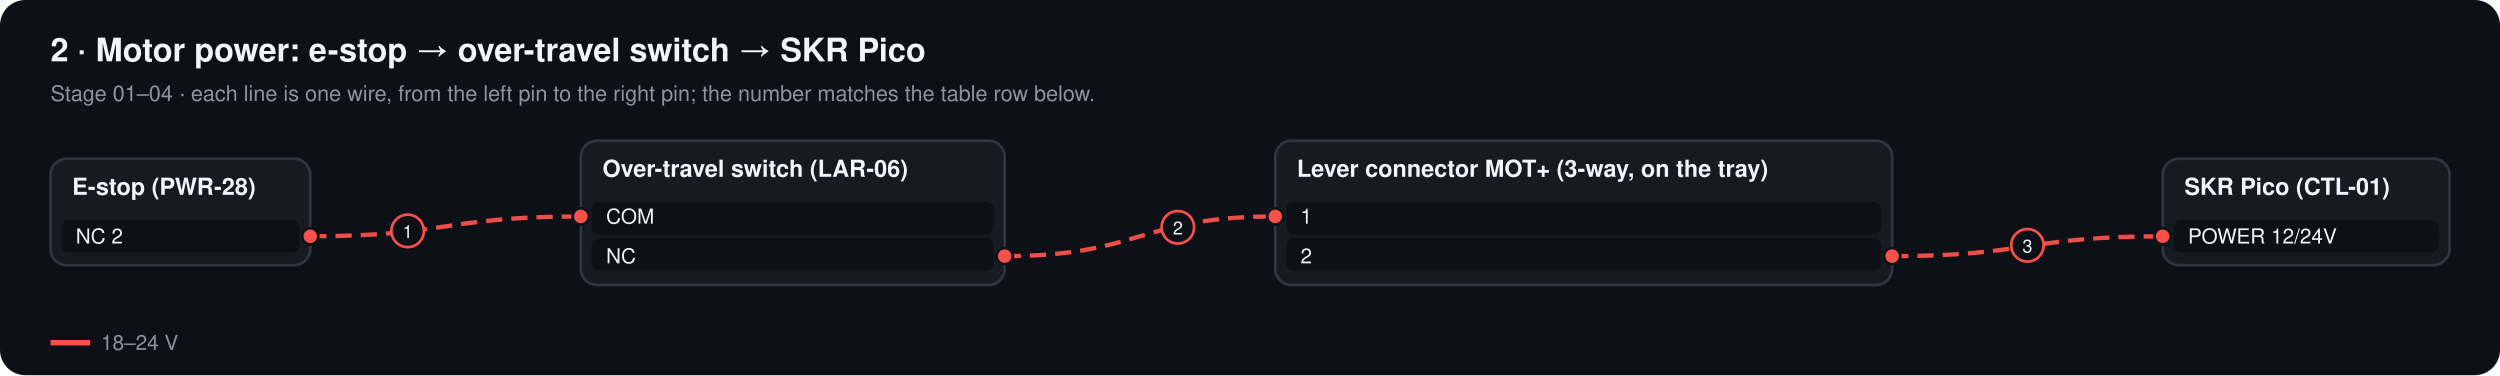
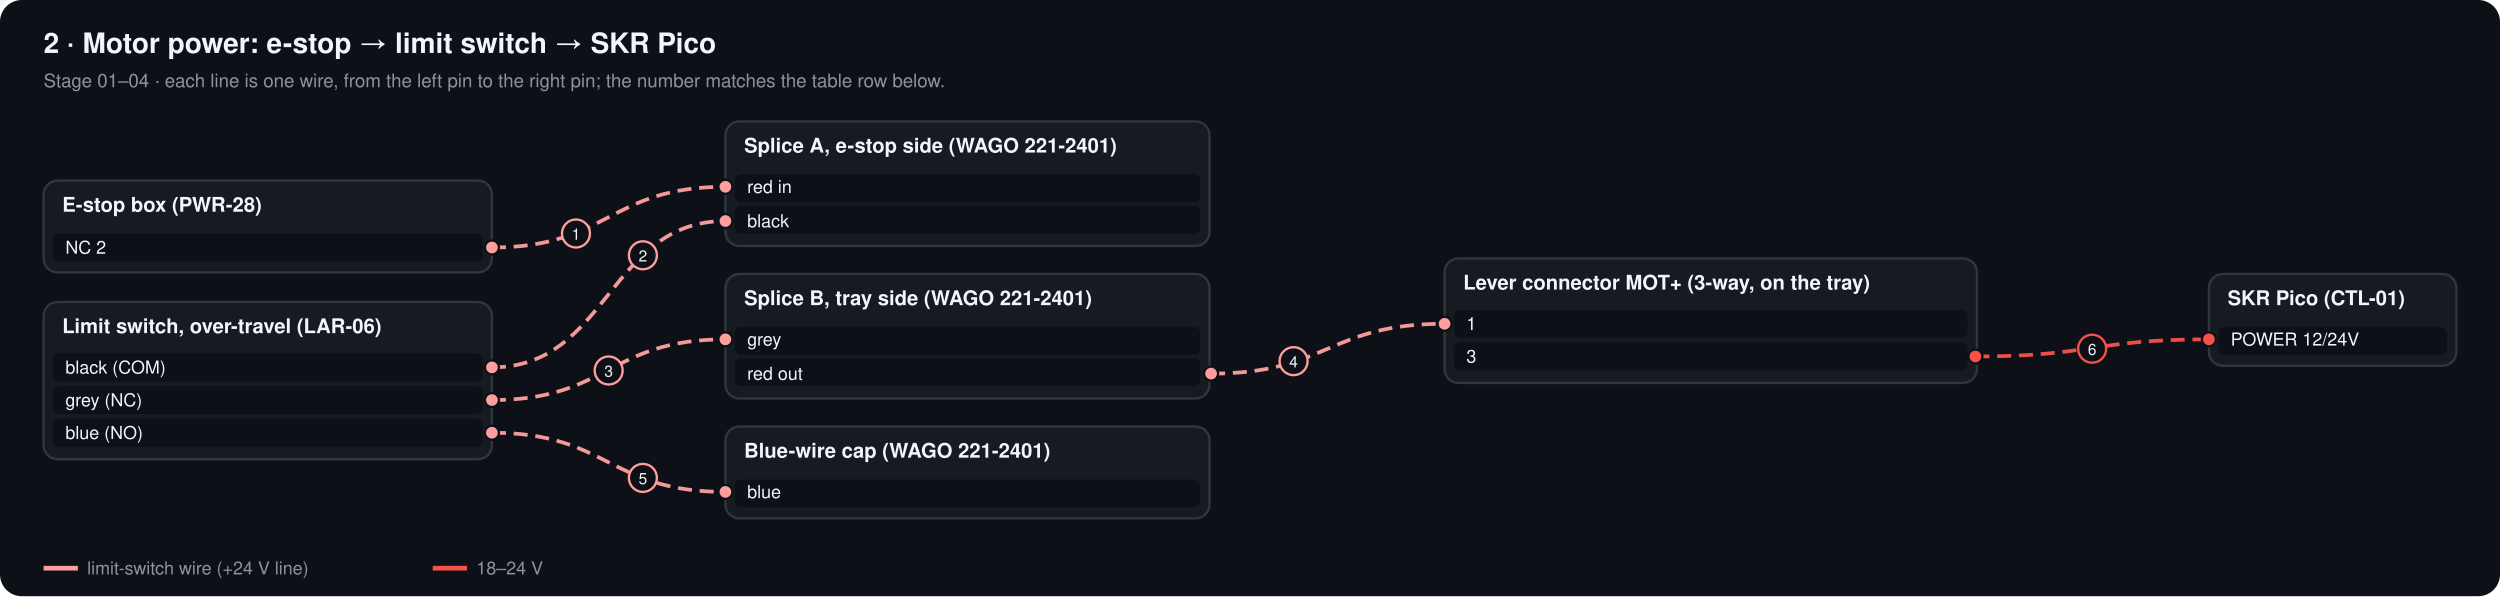
- <svg xmlns="http://www.w3.org/2000/svg" viewBox="0 0 1386 208" font-family="Segoe UI,Helvetica,Arial,sans-serif">
-   <rect width="1386" height="208" rx="14" fill="#0d1117" />
-   <text x="28" y="34" fill="#f0f6fc" font-size="18" font-weight="600">2 · Motor power: e-stop → over-travel switch → SKR Pico</text>
+ <svg xmlns="http://www.w3.org/2000/svg" viewBox="0 0 1606 383" font-family="Segoe UI,Helvetica,Arial,sans-serif">
+   <rect width="1606" height="383" rx="14" fill="#0d1117" />
+   <text x="28" y="34" fill="#f0f6fc" font-size="18" font-weight="600">2 · Motor power: e-stop → limit switch → SKR Pico</text>
  <text x="28" y="56" fill="#8b949e" font-size="12">Stage 01–04 · each line is one wire, from the left pin to the right pin; the number matches the table row below.</text>
-   <rect x="28" y="88" width="144" height="59" rx="9" fill="#161b22" stroke="#30363d" stroke-width="1.5" />
-   <text x="40" y="108" fill="#f0f6fc" font-size="13" font-weight="600">E-stop (PWR-28)</text>
-   <rect x="34" y="122" width="132" height="18" rx="4" fill="#0d1117" />
-   <text x="42" y="135" fill="#f0f6fc" font-size="11.5">NC 2</text>
-   <rect x="322" y="78" width="235" height="80" rx="9" fill="#161b22" stroke="#30363d" stroke-width="1.5" />
-   <text x="334" y="98" fill="#f0f6fc" font-size="13" font-weight="600">Over-travel switch (LAR-06)</text>
-   <rect x="328" y="112" width="223" height="18" rx="4" fill="#0d1117" />
-   <text x="336" y="124" fill="#f0f6fc" font-size="11.5">COM</text>
-   <rect x="328" y="132" width="223" height="18" rx="4" fill="#0d1117" />
-   <text x="336" y="146" fill="#f0f6fc" font-size="11.5">NC</text>
-   <rect x="707" y="78" width="342" height="80" rx="9" fill="#161b22" stroke="#30363d" stroke-width="1.5" />
-   <text x="719" y="98" fill="#f0f6fc" font-size="13" font-weight="600">Lever connector MOT+ (3-way, on the tray)</text>
-   <rect x="713" y="112" width="330" height="18" rx="4" fill="#0d1117" />
-   <text x="721" y="124" fill="#f0f6fc" font-size="11.5">1</text>
-   <rect x="713" y="132" width="330" height="18" rx="4" fill="#0d1117" />
-   <text x="721" y="146" fill="#f0f6fc" font-size="11.5">2</text>
-   <rect x="1199" y="88" width="159" height="59" rx="9" fill="#161b22" stroke="#30363d" stroke-width="1.5" />
-   <text x="1211" y="108" fill="#f0f6fc" font-size="13" font-weight="600">SKR Pico (CTL-01)</text>
-   <rect x="1205" y="122" width="147" height="18" rx="4" fill="#0d1117" />
-   <text x="1213" y="135" fill="#f0f6fc" font-size="11.5">POWER 12/24V</text>
-   <path d="M172,131 C247,131 247,120 322,120" fill="none" stroke="#f85149" stroke-width="2.4" stroke-linejoin="round" stroke-dasharray="9 5" opacity="0.95">
+   <rect x="28" y="116" width="288" height="59" rx="9" fill="#161b22" stroke="#30363d" stroke-width="1.5" />
+   <text x="40" y="136" fill="#f0f6fc" font-size="13" font-weight="600">E-stop box (PWR-28)</text>
+   <rect x="34" y="150" width="276" height="18" rx="4" fill="#0d1117" />
+   <text x="42" y="163" fill="#f0f6fc" font-size="11.5">NC 2</text>
+   <rect x="466" y="78" width="311" height="80" rx="9" fill="#161b22" stroke="#30363d" stroke-width="1.5" />
+   <text x="478" y="98" fill="#f0f6fc" font-size="13" font-weight="600">Splice A, e-stop side (WAGO 221-2401)</text>
+   <rect x="472" y="112" width="299" height="18" rx="4" fill="#0d1117" />
+   <text x="480" y="124" fill="#f0f6fc" font-size="11.5">red in</text>
+   <rect x="472" y="132" width="299" height="18" rx="4" fill="#0d1117" />
+   <text x="480" y="146" fill="#f0f6fc" font-size="11.5">black</text>
+   <rect x="28" y="194" width="288" height="101" rx="9" fill="#161b22" stroke="#30363d" stroke-width="1.5" />
+   <text x="40" y="214" fill="#f0f6fc" font-size="13" font-weight="600">Limit switch, over-travel (LAR-06)</text>
+   <rect x="34" y="227" width="276" height="18" rx="4" fill="#0d1117" />
+   <text x="42" y="240" fill="#f0f6fc" font-size="11.5">black (COM)</text>
+   <rect x="34" y="248" width="276" height="18" rx="4" fill="#0d1117" />
+   <text x="42" y="261" fill="#f0f6fc" font-size="11.5">grey (NC)</text>
+   <rect x="34" y="269" width="276" height="18" rx="4" fill="#0d1117" />
+   <text x="42" y="282" fill="#f0f6fc" font-size="11.5">blue (NO)</text>
+   <rect x="466" y="176" width="311" height="80" rx="9" fill="#161b22" stroke="#30363d" stroke-width="1.5" />
+   <text x="478" y="196" fill="#f0f6fc" font-size="13" font-weight="600">Splice B, tray side (WAGO 221-2401)</text>
+   <rect x="472" y="210" width="299" height="18" rx="4" fill="#0d1117" />
+   <text x="480" y="222" fill="#f0f6fc" font-size="11.5">grey</text>
+   <rect x="472" y="230" width="299" height="18" rx="4" fill="#0d1117" />
+   <text x="480" y="244" fill="#f0f6fc" font-size="11.5">red out</text>
+   <rect x="928" y="166" width="342" height="80" rx="9" fill="#161b22" stroke="#30363d" stroke-width="1.5" />
+   <text x="940" y="186" fill="#f0f6fc" font-size="13" font-weight="600">Lever connector MOT+ (3-way, on the tray)</text>
+   <rect x="934" y="199" width="330" height="18" rx="4" fill="#0d1117" />
+   <text x="942" y="212" fill="#f0f6fc" font-size="11.5">1</text>
+   <rect x="934" y="220" width="330" height="18" rx="4" fill="#0d1117" />
+   <text x="942" y="233" fill="#f0f6fc" font-size="11.5">3</text>
+   <rect x="466" y="274" width="311" height="59" rx="9" fill="#161b22" stroke="#30363d" stroke-width="1.5" />
+   <text x="478" y="294" fill="#f0f6fc" font-size="13" font-weight="600">Blue-wire cap (WAGO 221-2401)</text>
+   <rect x="472" y="308" width="299" height="18" rx="4" fill="#0d1117" />
+   <text x="480" y="320" fill="#f0f6fc" font-size="11.5">blue</text>
+   <rect x="1419" y="176" width="159" height="59" rx="9" fill="#161b22" stroke="#30363d" stroke-width="1.5" />
+   <text x="1431" y="196" fill="#f0f6fc" font-size="13" font-weight="600">SKR Pico (CTL-01)</text>
+   <rect x="1425" y="210" width="147" height="18" rx="4" fill="#0d1117" />
+   <text x="1433" y="222" fill="#f0f6fc" font-size="11.5">POWER 12/24V</text>
+   <path d="M316,159 C391,159 391,120 466,120" fill="none" stroke="#ff9e9e" stroke-width="2.4" stroke-linejoin="round" stroke-dasharray="9 5" opacity="0.95">
    <animate attributeName="stroke-dashoffset" from="28" to="0" dur="1.3s" repeatCount="indefinite" />
  </path>
  <circle r="3.6" fill="#f0f6fc">
-     <animateMotion dur="2.6s" begin="0.29s" repeatCount="indefinite" path="M172,131 C247,131 247,120 322,120" />
+     <animateMotion dur="2.6s" begin="0.29s" repeatCount="indefinite" path="M316,159 C391,159 391,120 466,120" />
  </circle>
-   <circle cx="172" cy="131" r="4.5" fill="#f85149" stroke="#0d1117" stroke-width="1.5" />
-   <circle cx="322" cy="120" r="4.5" fill="#f85149" stroke="#0d1117" stroke-width="1.5" />
-   <circle cx="226" cy="128" r="9" fill="#0d1117" stroke="#f85149" stroke-width="1.5" />
-   <text x="226" y="132" fill="#f0f6fc" font-size="10" text-anchor="middle">1</text>
-   <path d="M557,142 C632,142 632,120 707,120" fill="none" stroke="#f85149" stroke-width="2.4" stroke-linejoin="round" stroke-dasharray="9 5" opacity="0.95">
+   <circle cx="316" cy="159" r="4.5" fill="#ff9e9e" stroke="#0d1117" stroke-width="1.5" />
+   <circle cx="466" cy="120" r="4.5" fill="#ff9e9e" stroke="#0d1117" stroke-width="1.5" />
+   <circle cx="370" cy="150" r="9" fill="#0d1117" stroke="#ff9e9e" stroke-width="1.5" />
+   <text x="370" y="154" fill="#f0f6fc" font-size="10" text-anchor="middle">1</text>
+   <path d="M316,236 C391,236 391,142 466,142" fill="none" stroke="#ff9e9e" stroke-width="2.4" stroke-linejoin="round" stroke-dasharray="9 5" opacity="0.95">
    <animate attributeName="stroke-dashoffset" from="28" to="0" dur="1.3s" repeatCount="indefinite" />
  </path>
  <circle r="3.6" fill="#f0f6fc">
-     <animateMotion dur="2.6s" begin="0.58s" repeatCount="indefinite" path="M557,142 C632,142 632,120 707,120" />
+     <animateMotion dur="2.6s" begin="0.58s" repeatCount="indefinite" path="M316,236 C391,236 391,142 466,142" />
  </circle>
-   <circle cx="557" cy="142" r="4.5" fill="#f85149" stroke="#0d1117" stroke-width="1.5" />
-   <circle cx="707" cy="120" r="4.5" fill="#f85149" stroke="#0d1117" stroke-width="1.5" />
-   <circle cx="653" cy="126" r="9" fill="#0d1117" stroke="#f85149" stroke-width="1.5" />
-   <text x="653" y="130" fill="#f0f6fc" font-size="10" text-anchor="middle">2</text>
-   <path d="M1049,142 C1124,142 1124,131 1199,131" fill="none" stroke="#f85149" stroke-width="2.4" stroke-linejoin="round" stroke-dasharray="9 5" opacity="0.95">
+   <circle cx="316" cy="236" r="4.5" fill="#ff9e9e" stroke="#0d1117" stroke-width="1.5" />
+   <circle cx="466" cy="142" r="4.5" fill="#ff9e9e" stroke="#0d1117" stroke-width="1.5" />
+   <circle cx="413" cy="164" r="9" fill="#0d1117" stroke="#ff9e9e" stroke-width="1.5" />
+   <text x="413" y="168" fill="#f0f6fc" font-size="10" text-anchor="middle">2</text>
+   <path d="M316,257 C391,257 391,218 466,218" fill="none" stroke="#ff9e9e" stroke-width="2.4" stroke-linejoin="round" stroke-dasharray="9 5" opacity="0.95">
    <animate attributeName="stroke-dashoffset" from="28" to="0" dur="1.3s" repeatCount="indefinite" />
  </path>
  <circle r="3.6" fill="#f0f6fc">
-     <animateMotion dur="2.6s" begin="0.87s" repeatCount="indefinite" path="M1049,142 C1124,142 1124,131 1199,131" />
+     <animateMotion dur="2.6s" begin="0.87s" repeatCount="indefinite" path="M316,257 C391,257 391,218 466,218" />
  </circle>
-   <circle cx="1049" cy="142" r="4.5" fill="#f85149" stroke="#0d1117" stroke-width="1.5" />
-   <circle cx="1199" cy="131" r="4.5" fill="#f85149" stroke="#0d1117" stroke-width="1.5" />
-   <circle cx="1124" cy="136" r="9" fill="#0d1117" stroke="#f85149" stroke-width="1.5" />
-   <text x="1124" y="140" fill="#f0f6fc" font-size="10" text-anchor="middle">3</text>
-   <line x1="28" y1="190" x2="50" y2="190" stroke="#f85149" stroke-width="3" />
-   <text x="56" y="194" fill="#8b949e" font-size="11.5">18–24 V</text>
+   <circle cx="316" cy="257" r="4.5" fill="#ff9e9e" stroke="#0d1117" stroke-width="1.5" />
+   <circle cx="466" cy="218" r="4.5" fill="#ff9e9e" stroke="#0d1117" stroke-width="1.5" />
+   <circle cx="391" cy="238" r="9" fill="#0d1117" stroke="#ff9e9e" stroke-width="1.5" />
+   <text x="391" y="242" fill="#f0f6fc" font-size="10" text-anchor="middle">3</text>
+   <path d="M778,240 C853,240 853,208 928,208" fill="none" stroke="#ff9e9e" stroke-width="2.4" stroke-linejoin="round" stroke-dasharray="9 5" opacity="0.95">
+     <animate attributeName="stroke-dashoffset" from="28" to="0" dur="1.3s" repeatCount="indefinite" />
+   </path>
+   <circle r="3.6" fill="#f0f6fc">
+     <animateMotion dur="2.6s" begin="1.16s" repeatCount="indefinite" path="M778,240 C853,240 853,208 928,208" />
+   </circle>
+   <circle cx="778" cy="240" r="4.5" fill="#ff9e9e" stroke="#0d1117" stroke-width="1.5" />
+   <circle cx="928" cy="208" r="4.5" fill="#ff9e9e" stroke="#0d1117" stroke-width="1.5" />
+   <circle cx="831" cy="232" r="9" fill="#0d1117" stroke="#ff9e9e" stroke-width="1.5" />
+   <text x="831" y="236" fill="#f0f6fc" font-size="10" text-anchor="middle">4</text>
+   <path d="M316,278 C391,278 391,316 466,316" fill="none" stroke="#ff9e9e" stroke-width="2.4" stroke-linejoin="round" stroke-dasharray="9 5" opacity="0.95">
+     <animate attributeName="stroke-dashoffset" from="28" to="0" dur="1.3s" repeatCount="indefinite" />
+   </path>
+   <circle r="3.6" fill="#f0f6fc">
+     <animateMotion dur="2.6s" begin="1.45s" repeatCount="indefinite" path="M316,278 C391,278 391,316 466,316" />
+   </circle>
+   <circle cx="316" cy="278" r="4.5" fill="#ff9e9e" stroke="#0d1117" stroke-width="1.5" />
+   <circle cx="466" cy="316" r="4.5" fill="#ff9e9e" stroke="#0d1117" stroke-width="1.5" />
+   <circle cx="413" cy="307" r="9" fill="#0d1117" stroke="#ff9e9e" stroke-width="1.5" />
+   <text x="413" y="311" fill="#f0f6fc" font-size="10" text-anchor="middle">5</text>
+   <path d="M1269,229 C1344,229 1344,218 1419,218" fill="none" stroke="#f85149" stroke-width="2.4" stroke-linejoin="round" stroke-dasharray="9 5" opacity="0.95">
+     <animate attributeName="stroke-dashoffset" from="28" to="0" dur="1.3s" repeatCount="indefinite" />
+   </path>
+   <circle r="3.6" fill="#f0f6fc">
+     <animateMotion dur="2.6s" begin="1.74s" repeatCount="indefinite" path="M1269,229 C1344,229 1344,218 1419,218" />
+   </circle>
+   <circle cx="1269" cy="229" r="4.5" fill="#f85149" stroke="#0d1117" stroke-width="1.5" />
+   <circle cx="1419" cy="218" r="4.5" fill="#f85149" stroke="#0d1117" stroke-width="1.5" />
+   <circle cx="1344" cy="224" r="9" fill="#0d1117" stroke="#f85149" stroke-width="1.5" />
+   <text x="1344" y="228" fill="#f0f6fc" font-size="10" text-anchor="middle">6</text>
+   <line x1="28" y1="365" x2="50" y2="365" stroke="#ff9e9e" stroke-width="3" />
+   <text x="56" y="369" fill="#8b949e" font-size="11.5">limit-switch wire (+24 V line)</text>
+   <line x1="278" y1="365" x2="300" y2="365" stroke="#f85149" stroke-width="3" />
+   <text x="306" y="369" fill="#8b949e" font-size="11.5">18–24 V</text>
</svg>
